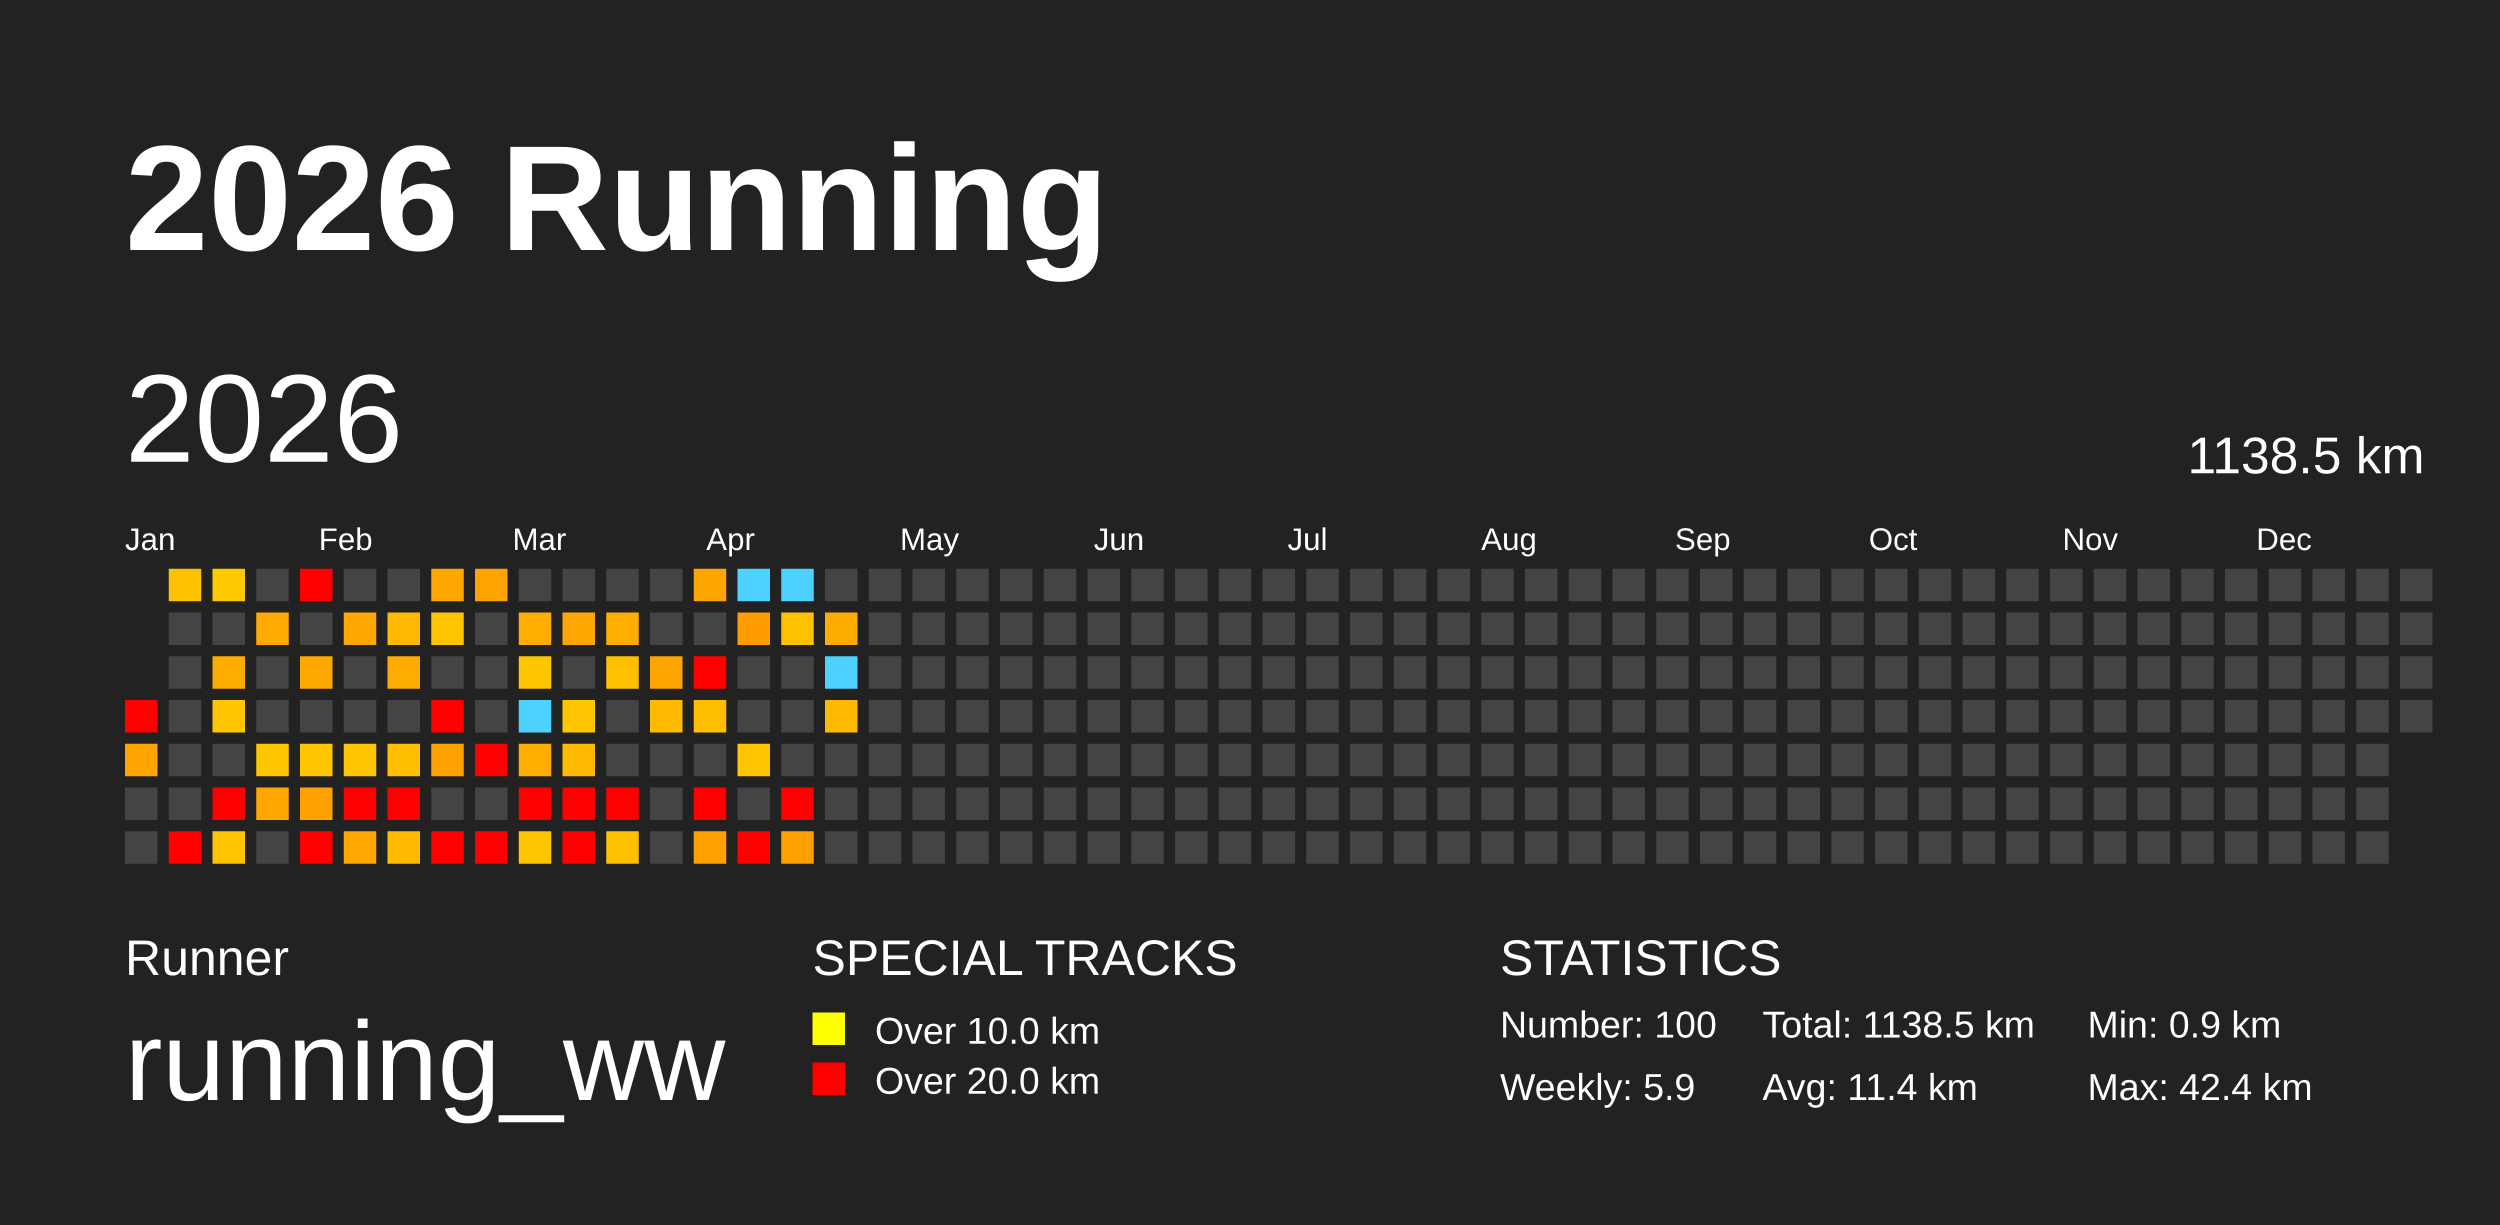
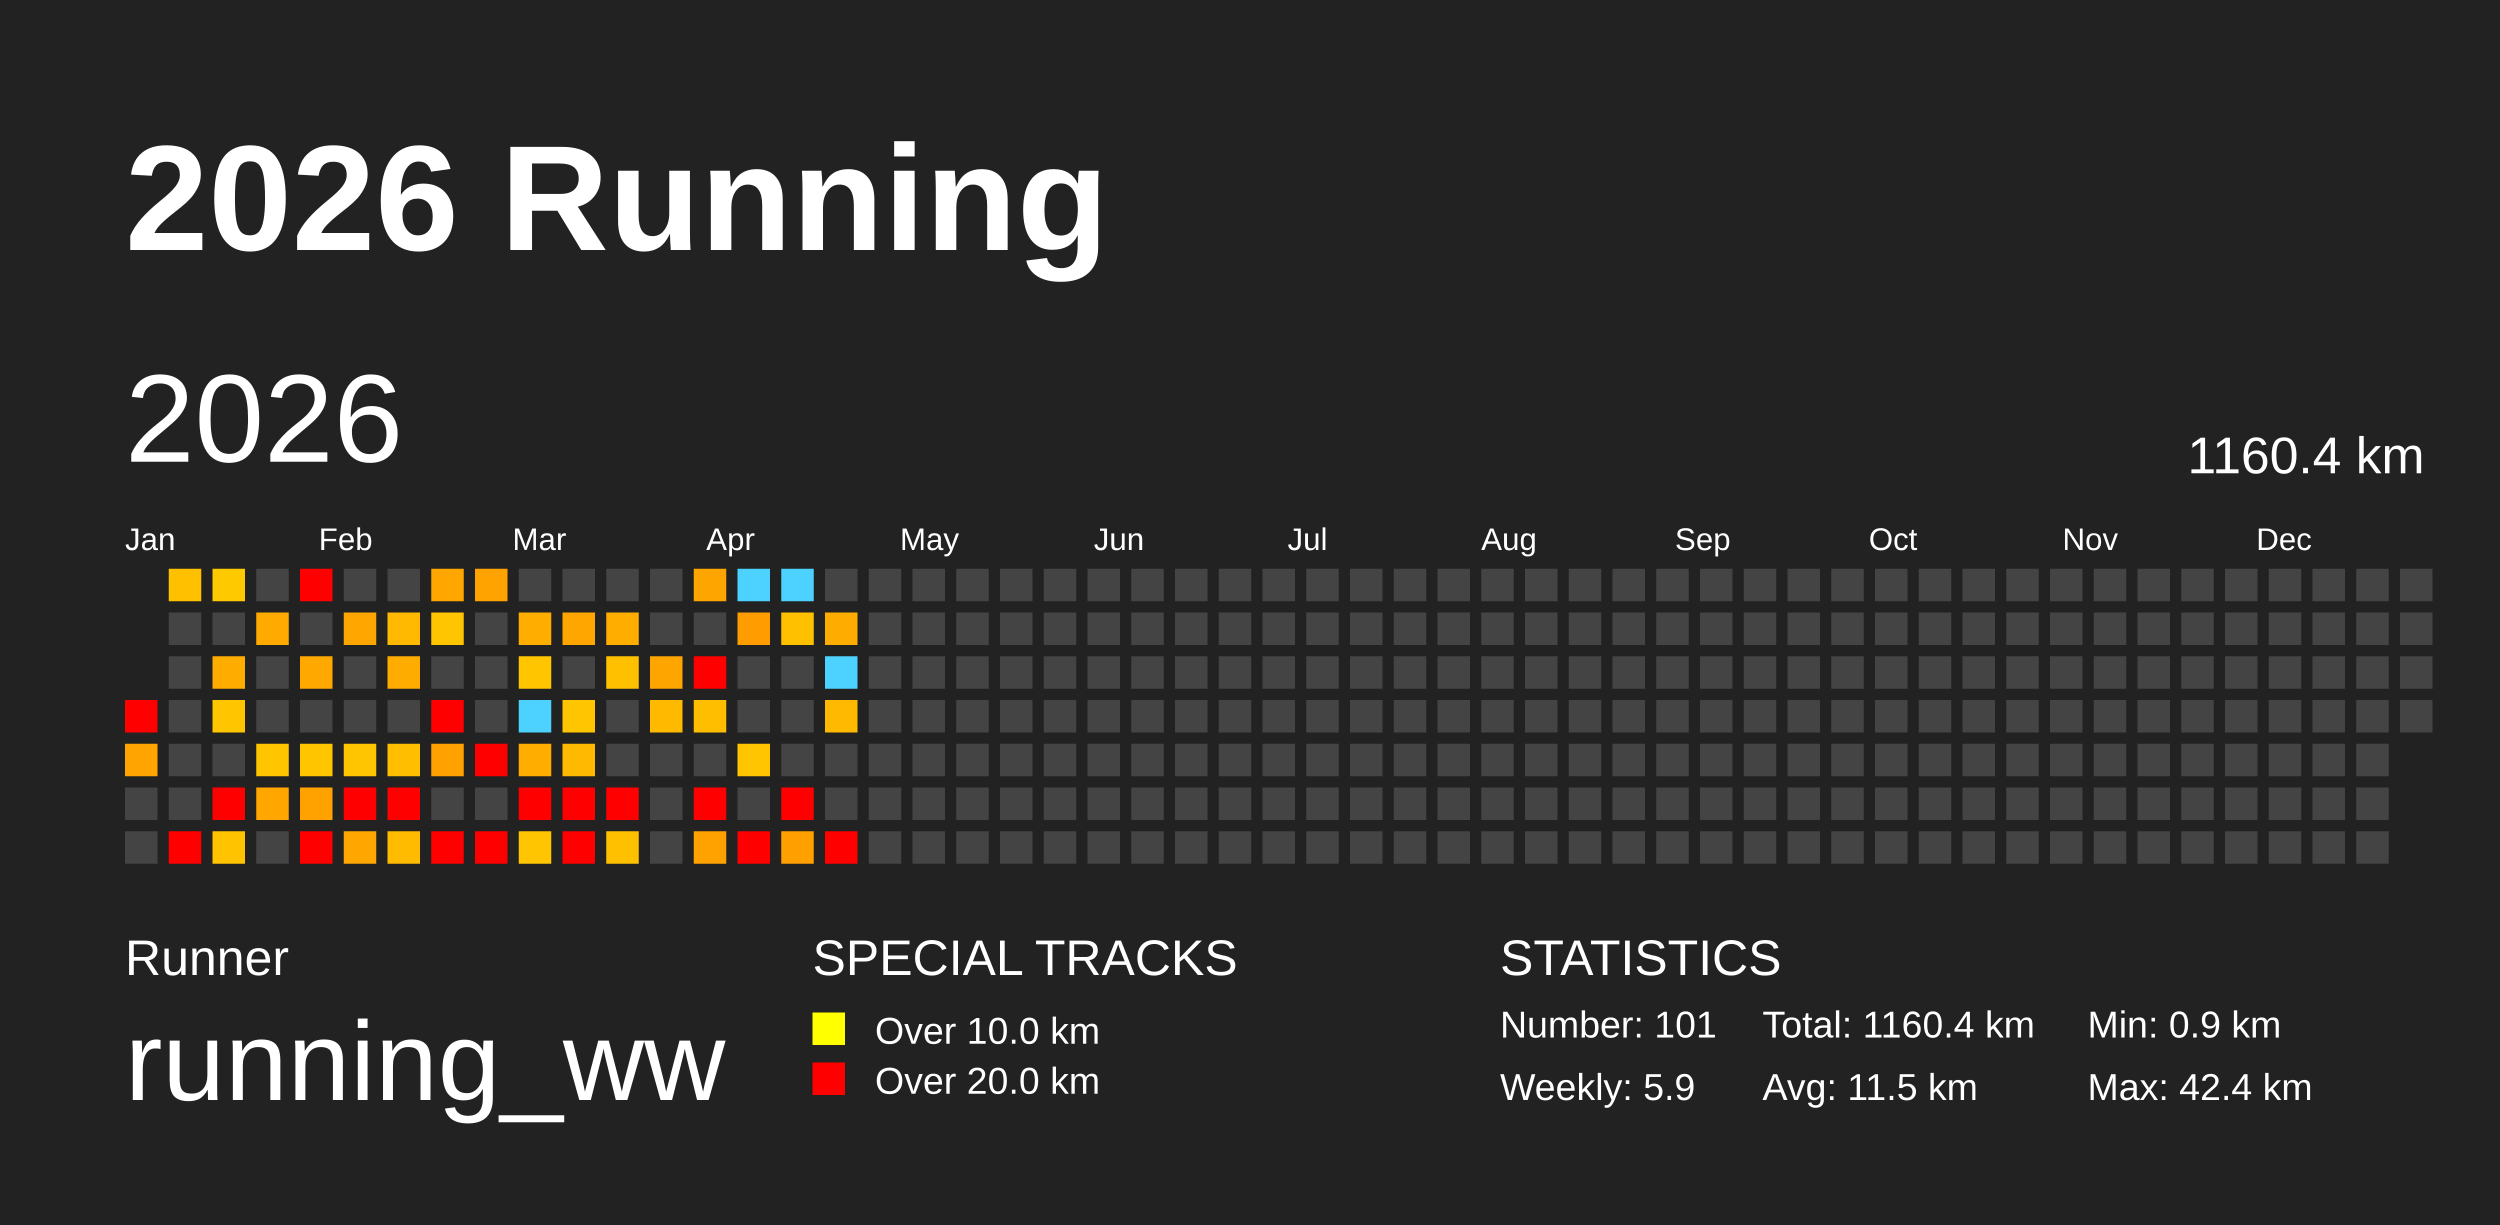
<svg xmlns="http://www.w3.org/2000/svg" baseProfile="full" height="98mm" version="1.1" viewBox="0,0,200,98" width="200mm">
  <defs />
  <rect fill="#222222" height="98" width="200" x="0" y="0" />
  <text fill="#FFFFFF" style="font-size:12px; font-family:Arial; font-weight:bold;" x="10" y="20">2026 Running</text>
  <text fill="#FFFFFF" style="font-size:4px; font-family:Arial" x="10" y="78">Runner</text>
  <text fill="#FFFFFF" style="font-size:9px; font-family:Arial" x="10" y="88">running_ww</text>
  <text fill="#FFFFFF" style="font-size:4px; font-family:Arial" x="65" y="78">SPECIAL TRACKS</text>
  <rect fill="yellow" height="2.6" width="2.6" x="65" y="81" />
  <text fill="#FFFFFF" style="font-size:3px; font-family:Arial" x="70" y="83.5">Over 10.0 km</text>
  <rect fill="red" height="2.6" width="2.6" x="65" y="85" />
  <text fill="#FFFFFF" style="font-size:3px; font-family:Arial" x="70" y="87.5">Over 20.0 km</text>
  <text fill="#FFFFFF" style="font-size:4px; font-family:Arial" x="120" y="78">STATISTICS</text>
-   <text fill="#FFFFFF" style="font-size:3px; font-family:Arial" x="120" y="83">Number: 100</text>
+   <text fill="#FFFFFF" style="font-size:3px; font-family:Arial" x="120" y="83">Number: 101</text>
  <text fill="#FFFFFF" style="font-size:3px; font-family:Arial" x="120" y="88">Weekly: 5.9</text>
-   <text fill="#FFFFFF" style="font-size:3px; font-family:Arial" x="141" y="83">Total: 1138.5 km</text>
-   <text fill="#FFFFFF" style="font-size:3px; font-family:Arial" x="141" y="88">Avg: 11.4 km</text>
+   <text fill="#FFFFFF" style="font-size:3px; font-family:Arial" x="141" y="83">Total: 1160.4 km</text>
+   <text fill="#FFFFFF" style="font-size:3px; font-family:Arial" x="141" y="88">Avg: 11.5 km</text>
  <text fill="#FFFFFF" style="font-size:3px; font-family:Arial" x="167" y="83">Min: 0.9 km</text>
  <text fill="#FFFFFF" style="font-size:3px; font-family:Arial" x="167" y="88">Max: 42.4 km</text>
  <text dominant-baseline="hanging" fill="#FFFFFF" style="font-size:10.0px; font-family:Arial;" x="10" y="30">2026</text>
-   <text dominant-baseline="hanging" fill="#FFFFFF" style="font-size:4.125px; font-family:Arial;" x="175" y="35">1138.5 km</text>
+   <text dominant-baseline="hanging" fill="#FFFFFF" style="font-size:4.125px; font-family:Arial;" x="175" y="35">1160.4 km</text>
  <text fill="#FFFFFF" style="font-size:2.5px; font-family:Arial" x="10.0" y="44">Jan</text>
  <text fill="#FFFFFF" style="font-size:2.5px; font-family:Arial" x="25.5" y="44">Feb</text>
  <text fill="#FFFFFF" style="font-size:2.5px; font-family:Arial" x="41.0" y="44">Mar</text>
  <text fill="#FFFFFF" style="font-size:2.5px; font-family:Arial" x="56.5" y="44">Apr</text>
  <text fill="#FFFFFF" style="font-size:2.5px; font-family:Arial" x="72.0" y="44">May</text>
  <text fill="#FFFFFF" style="font-size:2.5px; font-family:Arial" x="87.5" y="44">Jun</text>
  <text fill="#FFFFFF" style="font-size:2.5px; font-family:Arial" x="103.0" y="44">Jul</text>
  <text fill="#FFFFFF" style="font-size:2.5px; font-family:Arial" x="118.5" y="44">Aug</text>
  <text fill="#FFFFFF" style="font-size:2.5px; font-family:Arial" x="134.0" y="44">Sep</text>
  <text fill="#FFFFFF" style="font-size:2.5px; font-family:Arial" x="149.5" y="44">Oct</text>
  <text fill="#FFFFFF" style="font-size:2.5px; font-family:Arial" x="165.0" y="44">Nov</text>
  <text fill="#FFFFFF" style="font-size:2.5px; font-family:Arial" x="180.5" y="44">Dec</text>
  <rect fill="red" height="2.6" width="2.6" x="10.0" y="56.0" />
  <rect fill="#ffa400" height="2.6" width="2.6" x="10.0" y="59.5" />
  <rect fill="#444444" height="2.6" width="2.6" x="10.0" y="63.0" />
  <rect fill="#444444" height="2.6" width="2.6" x="10.0" y="66.5" />
  <rect fill="#ffc000" height="2.6" width="2.6" x="13.5" y="45.5" />
  <rect fill="#444444" height="2.6" width="2.6" x="13.5" y="49.0" />
  <rect fill="#444444" height="2.6" width="2.6" x="13.5" y="52.5" />
  <rect fill="#444444" height="2.6" width="2.6" x="13.5" y="56.0" />
  <rect fill="#444444" height="2.6" width="2.6" x="13.5" y="59.5" />
  <rect fill="#444444" height="2.6" width="2.6" x="13.5" y="63.0" />
  <rect fill="red" height="2.6" width="2.6" x="13.5" y="66.5" />
  <rect fill="#ffc900" height="2.6" width="2.6" x="17.0" y="45.5" />
  <rect fill="#444444" height="2.6" width="2.6" x="17.0" y="49.0" />
  <rect fill="#ffac00" height="2.6" width="2.6" x="17.0" y="52.5" />
  <rect fill="#ffc600" height="2.6" width="2.6" x="17.0" y="56.0" />
  <rect fill="#444444" height="2.6" width="2.6" x="17.0" y="59.5" />
  <rect fill="red" height="2.6" width="2.6" x="17.0" y="63.0" />
  <rect fill="#ffc300" height="2.6" width="2.6" x="17.0" y="66.5" />
  <rect fill="#444444" height="2.6" width="2.6" x="20.5" y="45.5" />
  <rect fill="#ffaa00" height="2.6" width="2.6" x="20.5" y="49.0" />
  <rect fill="#444444" height="2.6" width="2.6" x="20.5" y="52.5" />
  <rect fill="#444444" height="2.6" width="2.6" x="20.5" y="56.0" />
  <rect fill="#ffc600" height="2.6" width="2.6" x="20.5" y="59.5" />
  <rect fill="#ffa600" height="2.6" width="2.6" x="20.5" y="63.0" />
  <rect fill="#444444" height="2.6" width="2.6" x="20.5" y="66.5" />
  <rect fill="red" height="2.6" width="2.6" x="24.0" y="45.5" />
  <rect fill="#444444" height="2.6" width="2.6" x="24.0" y="49.0" />
  <rect fill="#ffa800" height="2.6" width="2.6" x="24.0" y="52.5" />
  <rect fill="#444444" height="2.6" width="2.6" x="24.0" y="56.0" />
  <rect fill="#ffc600" height="2.6" width="2.6" x="24.0" y="59.5" />
  <rect fill="#ffa200" height="2.6" width="2.6" x="24.0" y="63.0" />
  <rect fill="red" height="2.6" width="2.6" x="24.0" y="66.5" />
  <rect fill="#444444" height="2.6" width="2.6" x="27.5" y="45.5" />
  <rect fill="#ffa600" height="2.6" width="2.6" x="27.5" y="49.0" />
  <rect fill="#444444" height="2.6" width="2.6" x="27.5" y="52.5" />
  <rect fill="#444444" height="2.6" width="2.6" x="27.5" y="56.0" />
  <rect fill="#ffc500" height="2.6" width="2.6" x="27.5" y="59.5" />
  <rect fill="red" height="2.6" width="2.6" x="27.5" y="63.0" />
  <rect fill="#ffa700" height="2.6" width="2.6" x="27.5" y="66.5" />
  <rect fill="#444444" height="2.6" width="2.6" x="31.0" y="45.5" />
  <rect fill="#ffb900" height="2.6" width="2.6" x="31.0" y="49.0" />
  <rect fill="#ffac00" height="2.6" width="2.6" x="31.0" y="52.5" />
  <rect fill="#444444" height="2.6" width="2.6" x="31.0" y="56.0" />
  <rect fill="#ffbe00" height="2.6" width="2.6" x="31.0" y="59.5" />
  <rect fill="red" height="2.6" width="2.6" x="31.0" y="63.0" />
  <rect fill="#ffbb00" height="2.6" width="2.6" x="31.0" y="66.5" />
  <rect fill="#ffa600" height="2.6" width="2.6" x="34.5" y="45.5" />
  <rect fill="#ffc500" height="2.6" width="2.6" x="34.5" y="49.0" />
  <rect fill="#444444" height="2.6" width="2.6" x="34.5" y="52.5" />
  <rect fill="red" height="2.6" width="2.6" x="34.5" y="56.0" />
  <rect fill="#ffa100" height="2.6" width="2.6" x="34.5" y="59.5" />
  <rect fill="#444444" height="2.6" width="2.6" x="34.5" y="63.0" />
  <rect fill="red" height="2.6" width="2.6" x="34.5" y="66.5" />
  <rect fill="#ffa300" height="2.6" width="2.6" x="38.0" y="45.5" />
  <rect fill="#444444" height="2.6" width="2.6" x="38.0" y="49.0" />
  <rect fill="#444444" height="2.6" width="2.6" x="38.0" y="52.5" />
  <rect fill="#444444" height="2.6" width="2.6" x="38.0" y="56.0" />
  <rect fill="red" height="2.6" width="2.6" x="38.0" y="59.5" />
  <rect fill="#444444" height="2.6" width="2.6" x="38.0" y="63.0" />
  <rect fill="red" height="2.6" width="2.6" x="38.0" y="66.5" />
  <rect fill="#444444" height="2.6" width="2.6" x="41.5" y="45.5" />
  <rect fill="#ffae00" height="2.6" width="2.6" x="41.5" y="49.0" />
  <rect fill="#ffc600" height="2.6" width="2.6" x="41.5" y="52.5" />
  <rect fill="#4dd2ff" height="2.6" width="2.6" x="41.5" y="56.0" />
  <rect fill="#ffae00" height="2.6" width="2.6" x="41.5" y="59.5" />
  <rect fill="red" height="2.6" width="2.6" x="41.5" y="63.0" />
  <rect fill="#ffc500" height="2.6" width="2.6" x="41.5" y="66.5" />
  <rect fill="#444444" height="2.6" width="2.6" x="45.0" y="45.5" />
  <rect fill="#ffa700" height="2.6" width="2.6" x="45.0" y="49.0" />
  <rect fill="#444444" height="2.6" width="2.6" x="45.0" y="52.5" />
  <rect fill="#ffc500" height="2.6" width="2.6" x="45.0" y="56.0" />
  <rect fill="#ffb900" height="2.6" width="2.6" x="45.0" y="59.5" />
  <rect fill="red" height="2.6" width="2.6" x="45.0" y="63.0" />
  <rect fill="red" height="2.6" width="2.6" x="45.0" y="66.5" />
  <rect fill="#444444" height="2.6" width="2.6" x="48.5" y="45.5" />
  <rect fill="#ffae00" height="2.6" width="2.6" x="48.5" y="49.0" />
  <rect fill="#ffc000" height="2.6" width="2.6" x="48.5" y="52.5" />
  <rect fill="#444444" height="2.6" width="2.6" x="48.5" y="56.0" />
  <rect fill="#444444" height="2.6" width="2.6" x="48.5" y="59.5" />
  <rect fill="red" height="2.6" width="2.6" x="48.5" y="63.0" />
  <rect fill="#ffc000" height="2.6" width="2.6" x="48.5" y="66.5" />
  <rect fill="#444444" height="2.6" width="2.6" x="52.0" y="45.5" />
  <rect fill="#444444" height="2.6" width="2.6" x="52.0" y="49.0" />
  <rect fill="#ffa500" height="2.6" width="2.6" x="52.0" y="52.5" />
  <rect fill="#ffba00" height="2.6" width="2.6" x="52.0" y="56.0" />
  <rect fill="#444444" height="2.6" width="2.6" x="52.0" y="59.5" />
  <rect fill="#444444" height="2.6" width="2.6" x="52.0" y="63.0" />
  <rect fill="#444444" height="2.6" width="2.6" x="52.0" y="66.5" />
  <rect fill="#ffa500" height="2.6" width="2.6" x="55.5" y="45.5" />
  <rect fill="#444444" height="2.6" width="2.6" x="55.5" y="49.0" />
  <rect fill="red" height="2.6" width="2.6" x="55.5" y="52.5" />
  <rect fill="#ffbf00" height="2.6" width="2.6" x="55.5" y="56.0" />
  <rect fill="#444444" height="2.6" width="2.6" x="55.5" y="59.5" />
  <rect fill="red" height="2.6" width="2.6" x="55.5" y="63.0" />
  <rect fill="#ffa200" height="2.6" width="2.6" x="55.5" y="66.5" />
  <rect fill="#4dd2ff" height="2.6" width="2.6" x="59.0" y="45.5" />
  <rect fill="#ff9c00" height="2.6" width="2.6" x="59.0" y="49.0" />
  <rect fill="#444444" height="2.6" width="2.6" x="59.0" y="52.5" />
  <rect fill="#444444" height="2.6" width="2.6" x="59.0" y="56.0" />
  <rect fill="#ffc500" height="2.6" width="2.6" x="59.0" y="59.5" />
  <rect fill="#444444" height="2.6" width="2.6" x="59.0" y="63.0" />
  <rect fill="red" height="2.6" width="2.6" x="59.0" y="66.5" />
  <rect fill="#4dd2ff" height="2.6" width="2.6" x="62.5" y="45.5" />
  <rect fill="#ffc000" height="2.6" width="2.6" x="62.5" y="49.0" />
  <rect fill="#444444" height="2.6" width="2.6" x="62.5" y="52.5" />
  <rect fill="#444444" height="2.6" width="2.6" x="62.5" y="56.0" />
  <rect fill="#444444" height="2.6" width="2.6" x="62.5" y="59.5" />
  <rect fill="red" height="2.6" width="2.6" x="62.5" y="63.0" />
  <rect fill="#ffa000" height="2.6" width="2.6" x="62.5" y="66.5" />
  <rect fill="#444444" height="2.6" width="2.6" x="66.0" y="45.5" />
  <rect fill="#ffac00" height="2.6" width="2.6" x="66.0" y="49.0" />
  <rect fill="#4dd2ff" height="2.6" width="2.6" x="66.0" y="52.5" />
  <rect fill="#ffb900" height="2.6" width="2.6" x="66.0" y="56.0" />
  <rect fill="#444444" height="2.6" width="2.6" x="66.0" y="59.5" />
  <rect fill="#444444" height="2.6" width="2.6" x="66.0" y="63.0" />
-   <rect fill="#444444" height="2.6" width="2.6" x="66.0" y="66.5" />
+   <rect fill="red" height="2.6" width="2.6" x="66.0" y="66.5" />
  <rect fill="#444444" height="2.6" width="2.6" x="69.5" y="45.5" />
  <rect fill="#444444" height="2.6" width="2.6" x="69.5" y="49.0" />
  <rect fill="#444444" height="2.6" width="2.6" x="69.5" y="52.5" />
  <rect fill="#444444" height="2.6" width="2.6" x="69.5" y="56.0" />
  <rect fill="#444444" height="2.6" width="2.6" x="69.5" y="59.5" />
  <rect fill="#444444" height="2.6" width="2.6" x="69.5" y="63.0" />
  <rect fill="#444444" height="2.6" width="2.6" x="69.5" y="66.5" />
  <rect fill="#444444" height="2.6" width="2.6" x="73.0" y="45.5" />
  <rect fill="#444444" height="2.6" width="2.6" x="73.0" y="49.0" />
  <rect fill="#444444" height="2.6" width="2.6" x="73.0" y="52.5" />
  <rect fill="#444444" height="2.6" width="2.6" x="73.0" y="56.0" />
  <rect fill="#444444" height="2.6" width="2.6" x="73.0" y="59.5" />
  <rect fill="#444444" height="2.6" width="2.6" x="73.0" y="63.0" />
  <rect fill="#444444" height="2.6" width="2.6" x="73.0" y="66.5" />
  <rect fill="#444444" height="2.6" width="2.6" x="76.5" y="45.5" />
  <rect fill="#444444" height="2.6" width="2.6" x="76.5" y="49.0" />
  <rect fill="#444444" height="2.6" width="2.6" x="76.5" y="52.5" />
  <rect fill="#444444" height="2.6" width="2.6" x="76.5" y="56.0" />
  <rect fill="#444444" height="2.6" width="2.6" x="76.5" y="59.5" />
  <rect fill="#444444" height="2.6" width="2.6" x="76.5" y="63.0" />
  <rect fill="#444444" height="2.6" width="2.6" x="76.5" y="66.5" />
  <rect fill="#444444" height="2.6" width="2.6" x="80.0" y="45.5" />
  <rect fill="#444444" height="2.6" width="2.6" x="80.0" y="49.0" />
  <rect fill="#444444" height="2.6" width="2.6" x="80.0" y="52.5" />
  <rect fill="#444444" height="2.6" width="2.6" x="80.0" y="56.0" />
  <rect fill="#444444" height="2.6" width="2.6" x="80.0" y="59.5" />
  <rect fill="#444444" height="2.6" width="2.6" x="80.0" y="63.0" />
  <rect fill="#444444" height="2.6" width="2.6" x="80.0" y="66.5" />
  <rect fill="#444444" height="2.6" width="2.6" x="83.5" y="45.5" />
  <rect fill="#444444" height="2.6" width="2.6" x="83.5" y="49.0" />
  <rect fill="#444444" height="2.6" width="2.6" x="83.5" y="52.5" />
  <rect fill="#444444" height="2.6" width="2.6" x="83.5" y="56.0" />
  <rect fill="#444444" height="2.6" width="2.6" x="83.5" y="59.5" />
  <rect fill="#444444" height="2.6" width="2.6" x="83.5" y="63.0" />
  <rect fill="#444444" height="2.6" width="2.6" x="83.5" y="66.5" />
  <rect fill="#444444" height="2.6" width="2.6" x="87.0" y="45.5" />
  <rect fill="#444444" height="2.6" width="2.6" x="87.0" y="49.0" />
  <rect fill="#444444" height="2.6" width="2.6" x="87.0" y="52.5" />
  <rect fill="#444444" height="2.6" width="2.6" x="87.0" y="56.0" />
  <rect fill="#444444" height="2.6" width="2.6" x="87.0" y="59.5" />
  <rect fill="#444444" height="2.6" width="2.6" x="87.0" y="63.0" />
  <rect fill="#444444" height="2.6" width="2.6" x="87.0" y="66.5" />
  <rect fill="#444444" height="2.6" width="2.6" x="90.5" y="45.5" />
  <rect fill="#444444" height="2.6" width="2.6" x="90.5" y="49.0" />
  <rect fill="#444444" height="2.6" width="2.6" x="90.5" y="52.5" />
  <rect fill="#444444" height="2.6" width="2.6" x="90.5" y="56.0" />
  <rect fill="#444444" height="2.6" width="2.6" x="90.5" y="59.5" />
  <rect fill="#444444" height="2.6" width="2.6" x="90.5" y="63.0" />
  <rect fill="#444444" height="2.6" width="2.6" x="90.5" y="66.5" />
  <rect fill="#444444" height="2.6" width="2.6" x="94.0" y="45.5" />
  <rect fill="#444444" height="2.6" width="2.6" x="94.0" y="49.0" />
  <rect fill="#444444" height="2.6" width="2.6" x="94.0" y="52.5" />
  <rect fill="#444444" height="2.6" width="2.6" x="94.0" y="56.0" />
  <rect fill="#444444" height="2.6" width="2.6" x="94.0" y="59.5" />
  <rect fill="#444444" height="2.6" width="2.6" x="94.0" y="63.0" />
  <rect fill="#444444" height="2.6" width="2.6" x="94.0" y="66.5" />
  <rect fill="#444444" height="2.6" width="2.6" x="97.5" y="45.5" />
  <rect fill="#444444" height="2.6" width="2.6" x="97.5" y="49.0" />
  <rect fill="#444444" height="2.6" width="2.6" x="97.5" y="52.5" />
  <rect fill="#444444" height="2.6" width="2.6" x="97.5" y="56.0" />
  <rect fill="#444444" height="2.6" width="2.6" x="97.5" y="59.5" />
  <rect fill="#444444" height="2.6" width="2.6" x="97.5" y="63.0" />
  <rect fill="#444444" height="2.6" width="2.6" x="97.5" y="66.5" />
  <rect fill="#444444" height="2.6" width="2.6" x="101.0" y="45.5" />
  <rect fill="#444444" height="2.6" width="2.6" x="101.0" y="49.0" />
  <rect fill="#444444" height="2.6" width="2.6" x="101.0" y="52.5" />
  <rect fill="#444444" height="2.6" width="2.6" x="101.0" y="56.0" />
  <rect fill="#444444" height="2.6" width="2.6" x="101.0" y="59.5" />
  <rect fill="#444444" height="2.6" width="2.6" x="101.0" y="63.0" />
  <rect fill="#444444" height="2.6" width="2.6" x="101.0" y="66.5" />
  <rect fill="#444444" height="2.6" width="2.6" x="104.5" y="45.5" />
  <rect fill="#444444" height="2.6" width="2.6" x="104.5" y="49.0" />
  <rect fill="#444444" height="2.6" width="2.6" x="104.5" y="52.5" />
  <rect fill="#444444" height="2.6" width="2.6" x="104.5" y="56.0" />
  <rect fill="#444444" height="2.6" width="2.6" x="104.5" y="59.5" />
  <rect fill="#444444" height="2.6" width="2.6" x="104.5" y="63.0" />
  <rect fill="#444444" height="2.6" width="2.6" x="104.5" y="66.5" />
  <rect fill="#444444" height="2.6" width="2.6" x="108.0" y="45.5" />
  <rect fill="#444444" height="2.6" width="2.6" x="108.0" y="49.0" />
  <rect fill="#444444" height="2.6" width="2.6" x="108.0" y="52.5" />
  <rect fill="#444444" height="2.6" width="2.6" x="108.0" y="56.0" />
  <rect fill="#444444" height="2.6" width="2.6" x="108.0" y="59.5" />
  <rect fill="#444444" height="2.6" width="2.6" x="108.0" y="63.0" />
  <rect fill="#444444" height="2.6" width="2.6" x="108.0" y="66.5" />
  <rect fill="#444444" height="2.6" width="2.6" x="111.5" y="45.5" />
  <rect fill="#444444" height="2.6" width="2.6" x="111.5" y="49.0" />
  <rect fill="#444444" height="2.6" width="2.6" x="111.5" y="52.5" />
  <rect fill="#444444" height="2.6" width="2.6" x="111.5" y="56.0" />
  <rect fill="#444444" height="2.6" width="2.6" x="111.5" y="59.5" />
  <rect fill="#444444" height="2.6" width="2.6" x="111.5" y="63.0" />
  <rect fill="#444444" height="2.6" width="2.6" x="111.5" y="66.5" />
  <rect fill="#444444" height="2.6" width="2.6" x="115.0" y="45.5" />
  <rect fill="#444444" height="2.6" width="2.6" x="115.0" y="49.0" />
  <rect fill="#444444" height="2.6" width="2.6" x="115.0" y="52.5" />
  <rect fill="#444444" height="2.6" width="2.6" x="115.0" y="56.0" />
  <rect fill="#444444" height="2.6" width="2.6" x="115.0" y="59.5" />
  <rect fill="#444444" height="2.6" width="2.6" x="115.0" y="63.0" />
  <rect fill="#444444" height="2.6" width="2.6" x="115.0" y="66.5" />
  <rect fill="#444444" height="2.6" width="2.6" x="118.5" y="45.5" />
  <rect fill="#444444" height="2.6" width="2.6" x="118.5" y="49.0" />
  <rect fill="#444444" height="2.6" width="2.6" x="118.5" y="52.5" />
  <rect fill="#444444" height="2.6" width="2.6" x="118.5" y="56.0" />
  <rect fill="#444444" height="2.6" width="2.6" x="118.5" y="59.5" />
  <rect fill="#444444" height="2.6" width="2.6" x="118.5" y="63.0" />
  <rect fill="#444444" height="2.6" width="2.6" x="118.5" y="66.5" />
  <rect fill="#444444" height="2.6" width="2.6" x="122.0" y="45.5" />
  <rect fill="#444444" height="2.6" width="2.6" x="122.0" y="49.0" />
  <rect fill="#444444" height="2.6" width="2.6" x="122.0" y="52.5" />
  <rect fill="#444444" height="2.6" width="2.6" x="122.0" y="56.0" />
  <rect fill="#444444" height="2.6" width="2.6" x="122.0" y="59.5" />
  <rect fill="#444444" height="2.6" width="2.6" x="122.0" y="63.0" />
  <rect fill="#444444" height="2.6" width="2.6" x="122.0" y="66.5" />
  <rect fill="#444444" height="2.6" width="2.6" x="125.5" y="45.5" />
  <rect fill="#444444" height="2.6" width="2.6" x="125.5" y="49.0" />
  <rect fill="#444444" height="2.6" width="2.6" x="125.5" y="52.5" />
  <rect fill="#444444" height="2.6" width="2.6" x="125.5" y="56.0" />
  <rect fill="#444444" height="2.6" width="2.6" x="125.5" y="59.5" />
  <rect fill="#444444" height="2.6" width="2.6" x="125.5" y="63.0" />
  <rect fill="#444444" height="2.6" width="2.6" x="125.5" y="66.5" />
  <rect fill="#444444" height="2.6" width="2.6" x="129.0" y="45.5" />
  <rect fill="#444444" height="2.6" width="2.6" x="129.0" y="49.0" />
  <rect fill="#444444" height="2.6" width="2.6" x="129.0" y="52.5" />
  <rect fill="#444444" height="2.6" width="2.6" x="129.0" y="56.0" />
  <rect fill="#444444" height="2.6" width="2.6" x="129.0" y="59.5" />
  <rect fill="#444444" height="2.6" width="2.6" x="129.0" y="63.0" />
  <rect fill="#444444" height="2.6" width="2.6" x="129.0" y="66.5" />
  <rect fill="#444444" height="2.6" width="2.6" x="132.5" y="45.5" />
  <rect fill="#444444" height="2.6" width="2.6" x="132.5" y="49.0" />
  <rect fill="#444444" height="2.6" width="2.6" x="132.5" y="52.5" />
  <rect fill="#444444" height="2.6" width="2.6" x="132.5" y="56.0" />
  <rect fill="#444444" height="2.6" width="2.6" x="132.5" y="59.5" />
  <rect fill="#444444" height="2.6" width="2.6" x="132.5" y="63.0" />
  <rect fill="#444444" height="2.6" width="2.6" x="132.5" y="66.5" />
  <rect fill="#444444" height="2.6" width="2.6" x="136.0" y="45.5" />
  <rect fill="#444444" height="2.6" width="2.6" x="136.0" y="49.0" />
  <rect fill="#444444" height="2.6" width="2.6" x="136.0" y="52.5" />
  <rect fill="#444444" height="2.6" width="2.6" x="136.0" y="56.0" />
  <rect fill="#444444" height="2.6" width="2.6" x="136.0" y="59.5" />
  <rect fill="#444444" height="2.6" width="2.6" x="136.0" y="63.0" />
  <rect fill="#444444" height="2.6" width="2.6" x="136.0" y="66.5" />
  <rect fill="#444444" height="2.6" width="2.6" x="139.5" y="45.5" />
  <rect fill="#444444" height="2.6" width="2.6" x="139.5" y="49.0" />
  <rect fill="#444444" height="2.6" width="2.6" x="139.5" y="52.5" />
  <rect fill="#444444" height="2.6" width="2.6" x="139.5" y="56.0" />
  <rect fill="#444444" height="2.6" width="2.6" x="139.5" y="59.5" />
  <rect fill="#444444" height="2.6" width="2.6" x="139.5" y="63.0" />
  <rect fill="#444444" height="2.6" width="2.6" x="139.5" y="66.5" />
  <rect fill="#444444" height="2.6" width="2.6" x="143.0" y="45.5" />
  <rect fill="#444444" height="2.6" width="2.6" x="143.0" y="49.0" />
  <rect fill="#444444" height="2.6" width="2.6" x="143.0" y="52.5" />
  <rect fill="#444444" height="2.6" width="2.6" x="143.0" y="56.0" />
  <rect fill="#444444" height="2.6" width="2.6" x="143.0" y="59.5" />
  <rect fill="#444444" height="2.6" width="2.6" x="143.0" y="63.0" />
  <rect fill="#444444" height="2.6" width="2.6" x="143.0" y="66.5" />
  <rect fill="#444444" height="2.6" width="2.6" x="146.5" y="45.5" />
  <rect fill="#444444" height="2.6" width="2.6" x="146.5" y="49.0" />
  <rect fill="#444444" height="2.6" width="2.6" x="146.5" y="52.5" />
  <rect fill="#444444" height="2.6" width="2.6" x="146.5" y="56.0" />
  <rect fill="#444444" height="2.6" width="2.6" x="146.5" y="59.5" />
  <rect fill="#444444" height="2.6" width="2.6" x="146.5" y="63.0" />
  <rect fill="#444444" height="2.6" width="2.6" x="146.5" y="66.5" />
  <rect fill="#444444" height="2.6" width="2.6" x="150.0" y="45.5" />
  <rect fill="#444444" height="2.6" width="2.6" x="150.0" y="49.0" />
  <rect fill="#444444" height="2.6" width="2.6" x="150.0" y="52.5" />
  <rect fill="#444444" height="2.6" width="2.6" x="150.0" y="56.0" />
  <rect fill="#444444" height="2.6" width="2.6" x="150.0" y="59.5" />
  <rect fill="#444444" height="2.6" width="2.6" x="150.0" y="63.0" />
  <rect fill="#444444" height="2.6" width="2.6" x="150.0" y="66.5" />
  <rect fill="#444444" height="2.6" width="2.6" x="153.5" y="45.5" />
  <rect fill="#444444" height="2.6" width="2.6" x="153.5" y="49.0" />
  <rect fill="#444444" height="2.6" width="2.6" x="153.5" y="52.5" />
  <rect fill="#444444" height="2.6" width="2.6" x="153.5" y="56.0" />
  <rect fill="#444444" height="2.6" width="2.6" x="153.5" y="59.5" />
  <rect fill="#444444" height="2.6" width="2.6" x="153.5" y="63.0" />
  <rect fill="#444444" height="2.6" width="2.6" x="153.5" y="66.5" />
  <rect fill="#444444" height="2.6" width="2.6" x="157.0" y="45.5" />
  <rect fill="#444444" height="2.6" width="2.6" x="157.0" y="49.0" />
  <rect fill="#444444" height="2.6" width="2.6" x="157.0" y="52.5" />
  <rect fill="#444444" height="2.6" width="2.6" x="157.0" y="56.0" />
  <rect fill="#444444" height="2.6" width="2.6" x="157.0" y="59.5" />
  <rect fill="#444444" height="2.6" width="2.6" x="157.0" y="63.0" />
  <rect fill="#444444" height="2.6" width="2.6" x="157.0" y="66.5" />
  <rect fill="#444444" height="2.6" width="2.6" x="160.5" y="45.5" />
  <rect fill="#444444" height="2.6" width="2.6" x="160.5" y="49.0" />
  <rect fill="#444444" height="2.6" width="2.6" x="160.5" y="52.5" />
  <rect fill="#444444" height="2.6" width="2.6" x="160.5" y="56.0" />
  <rect fill="#444444" height="2.6" width="2.6" x="160.5" y="59.5" />
  <rect fill="#444444" height="2.6" width="2.6" x="160.5" y="63.0" />
  <rect fill="#444444" height="2.6" width="2.6" x="160.5" y="66.5" />
  <rect fill="#444444" height="2.6" width="2.6" x="164.0" y="45.5" />
  <rect fill="#444444" height="2.6" width="2.6" x="164.0" y="49.0" />
  <rect fill="#444444" height="2.6" width="2.6" x="164.0" y="52.5" />
  <rect fill="#444444" height="2.6" width="2.6" x="164.0" y="56.0" />
  <rect fill="#444444" height="2.6" width="2.6" x="164.0" y="59.5" />
  <rect fill="#444444" height="2.6" width="2.6" x="164.0" y="63.0" />
  <rect fill="#444444" height="2.6" width="2.6" x="164.0" y="66.5" />
  <rect fill="#444444" height="2.6" width="2.6" x="167.5" y="45.5" />
  <rect fill="#444444" height="2.6" width="2.6" x="167.5" y="49.0" />
  <rect fill="#444444" height="2.6" width="2.6" x="167.5" y="52.5" />
  <rect fill="#444444" height="2.6" width="2.6" x="167.5" y="56.0" />
  <rect fill="#444444" height="2.6" width="2.6" x="167.5" y="59.5" />
  <rect fill="#444444" height="2.6" width="2.6" x="167.5" y="63.0" />
  <rect fill="#444444" height="2.6" width="2.6" x="167.5" y="66.5" />
  <rect fill="#444444" height="2.6" width="2.6" x="171.0" y="45.5" />
  <rect fill="#444444" height="2.6" width="2.6" x="171.0" y="49.0" />
  <rect fill="#444444" height="2.6" width="2.6" x="171.0" y="52.5" />
  <rect fill="#444444" height="2.6" width="2.6" x="171.0" y="56.0" />
  <rect fill="#444444" height="2.6" width="2.6" x="171.0" y="59.5" />
  <rect fill="#444444" height="2.6" width="2.6" x="171.0" y="63.0" />
  <rect fill="#444444" height="2.6" width="2.6" x="171.0" y="66.5" />
  <rect fill="#444444" height="2.6" width="2.6" x="174.5" y="45.5" />
  <rect fill="#444444" height="2.6" width="2.6" x="174.5" y="49.0" />
  <rect fill="#444444" height="2.6" width="2.6" x="174.5" y="52.5" />
  <rect fill="#444444" height="2.6" width="2.6" x="174.5" y="56.0" />
  <rect fill="#444444" height="2.6" width="2.6" x="174.5" y="59.5" />
  <rect fill="#444444" height="2.6" width="2.6" x="174.5" y="63.0" />
  <rect fill="#444444" height="2.6" width="2.6" x="174.5" y="66.5" />
  <rect fill="#444444" height="2.6" width="2.6" x="178.0" y="45.5" />
  <rect fill="#444444" height="2.6" width="2.6" x="178.0" y="49.0" />
  <rect fill="#444444" height="2.6" width="2.6" x="178.0" y="52.5" />
  <rect fill="#444444" height="2.6" width="2.6" x="178.0" y="56.0" />
  <rect fill="#444444" height="2.6" width="2.6" x="178.0" y="59.5" />
  <rect fill="#444444" height="2.6" width="2.6" x="178.0" y="63.0" />
  <rect fill="#444444" height="2.6" width="2.6" x="178.0" y="66.5" />
  <rect fill="#444444" height="2.6" width="2.6" x="181.5" y="45.5" />
  <rect fill="#444444" height="2.6" width="2.6" x="181.5" y="49.0" />
  <rect fill="#444444" height="2.6" width="2.6" x="181.5" y="52.5" />
  <rect fill="#444444" height="2.6" width="2.6" x="181.5" y="56.0" />
  <rect fill="#444444" height="2.6" width="2.6" x="181.5" y="59.5" />
  <rect fill="#444444" height="2.6" width="2.6" x="181.5" y="63.0" />
  <rect fill="#444444" height="2.6" width="2.6" x="181.5" y="66.5" />
  <rect fill="#444444" height="2.6" width="2.6" x="185.0" y="45.5" />
  <rect fill="#444444" height="2.6" width="2.6" x="185.0" y="49.0" />
  <rect fill="#444444" height="2.6" width="2.6" x="185.0" y="52.5" />
  <rect fill="#444444" height="2.6" width="2.6" x="185.0" y="56.0" />
  <rect fill="#444444" height="2.6" width="2.6" x="185.0" y="59.5" />
  <rect fill="#444444" height="2.6" width="2.6" x="185.0" y="63.0" />
  <rect fill="#444444" height="2.6" width="2.6" x="185.0" y="66.5" />
  <rect fill="#444444" height="2.6" width="2.6" x="188.5" y="45.5" />
  <rect fill="#444444" height="2.6" width="2.6" x="188.5" y="49.0" />
  <rect fill="#444444" height="2.6" width="2.6" x="188.5" y="52.5" />
  <rect fill="#444444" height="2.6" width="2.6" x="188.5" y="56.0" />
  <rect fill="#444444" height="2.6" width="2.6" x="188.5" y="59.5" />
  <rect fill="#444444" height="2.6" width="2.6" x="188.5" y="63.0" />
  <rect fill="#444444" height="2.6" width="2.6" x="188.5" y="66.5" />
  <rect fill="#444444" height="2.6" width="2.6" x="192.0" y="45.5" />
  <rect fill="#444444" height="2.6" width="2.6" x="192.0" y="49.0" />
  <rect fill="#444444" height="2.6" width="2.6" x="192.0" y="52.5" />
  <rect fill="#444444" height="2.6" width="2.6" x="192.0" y="56.0" />
</svg>
